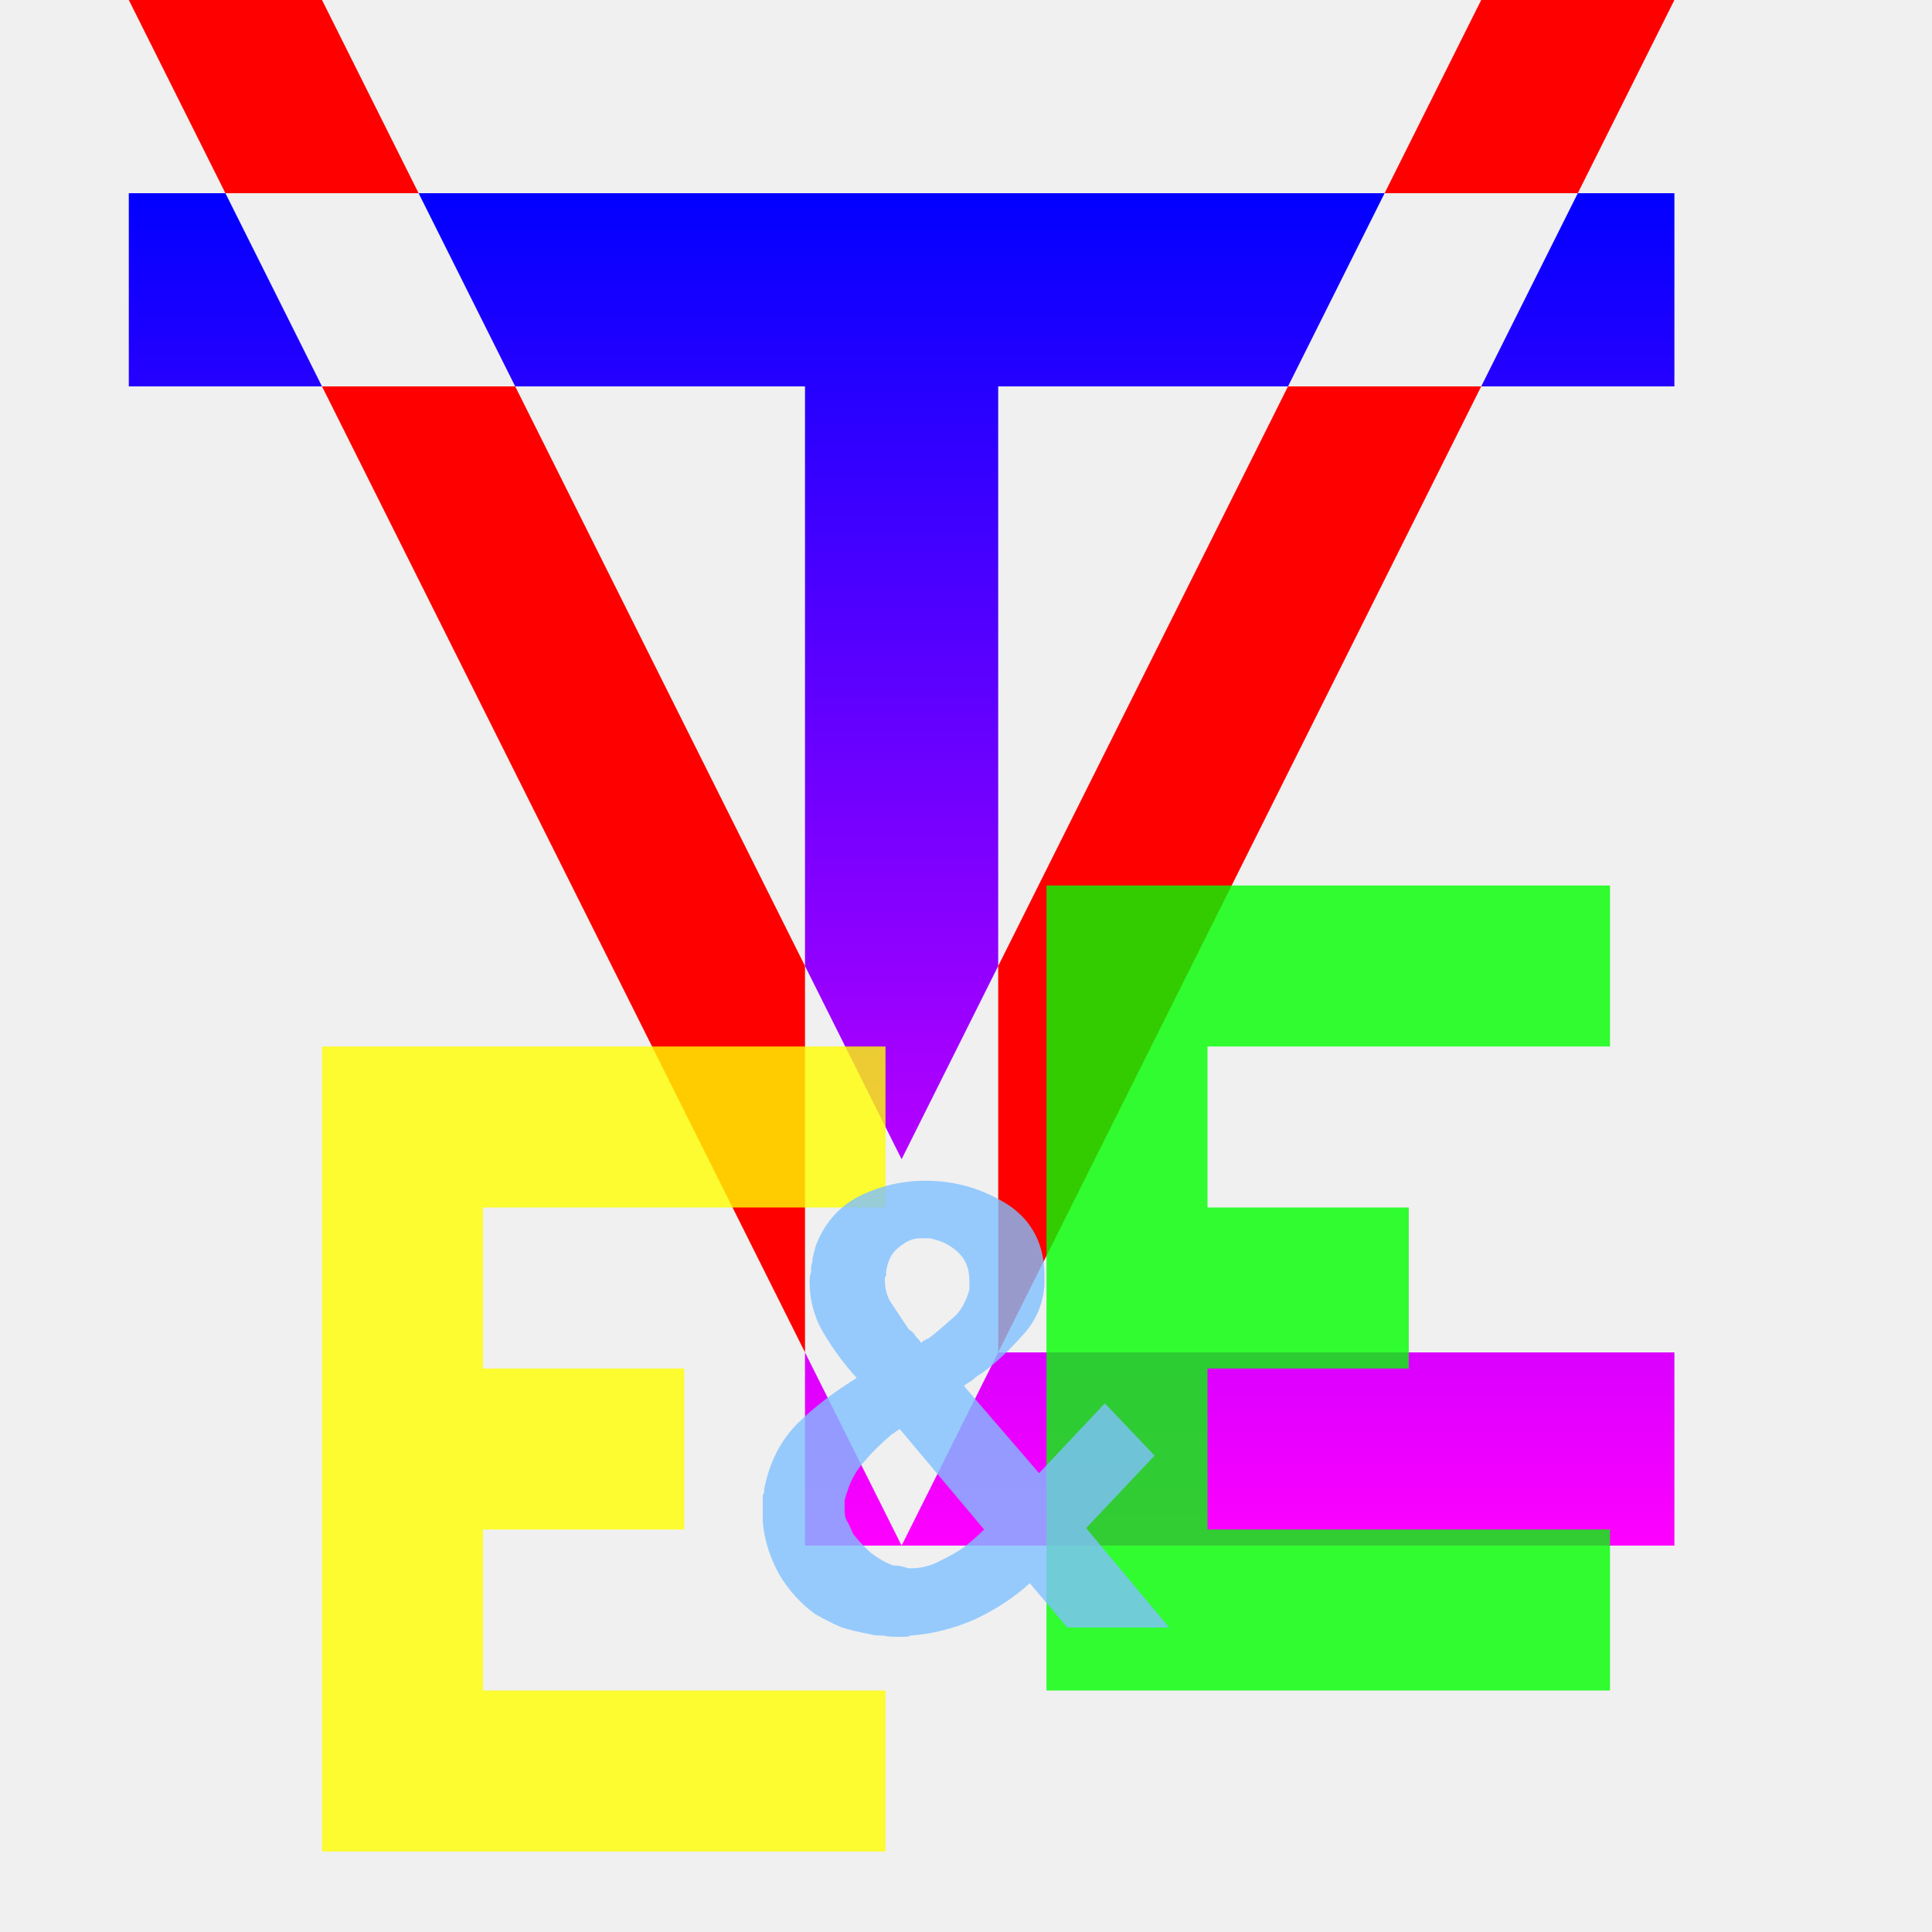
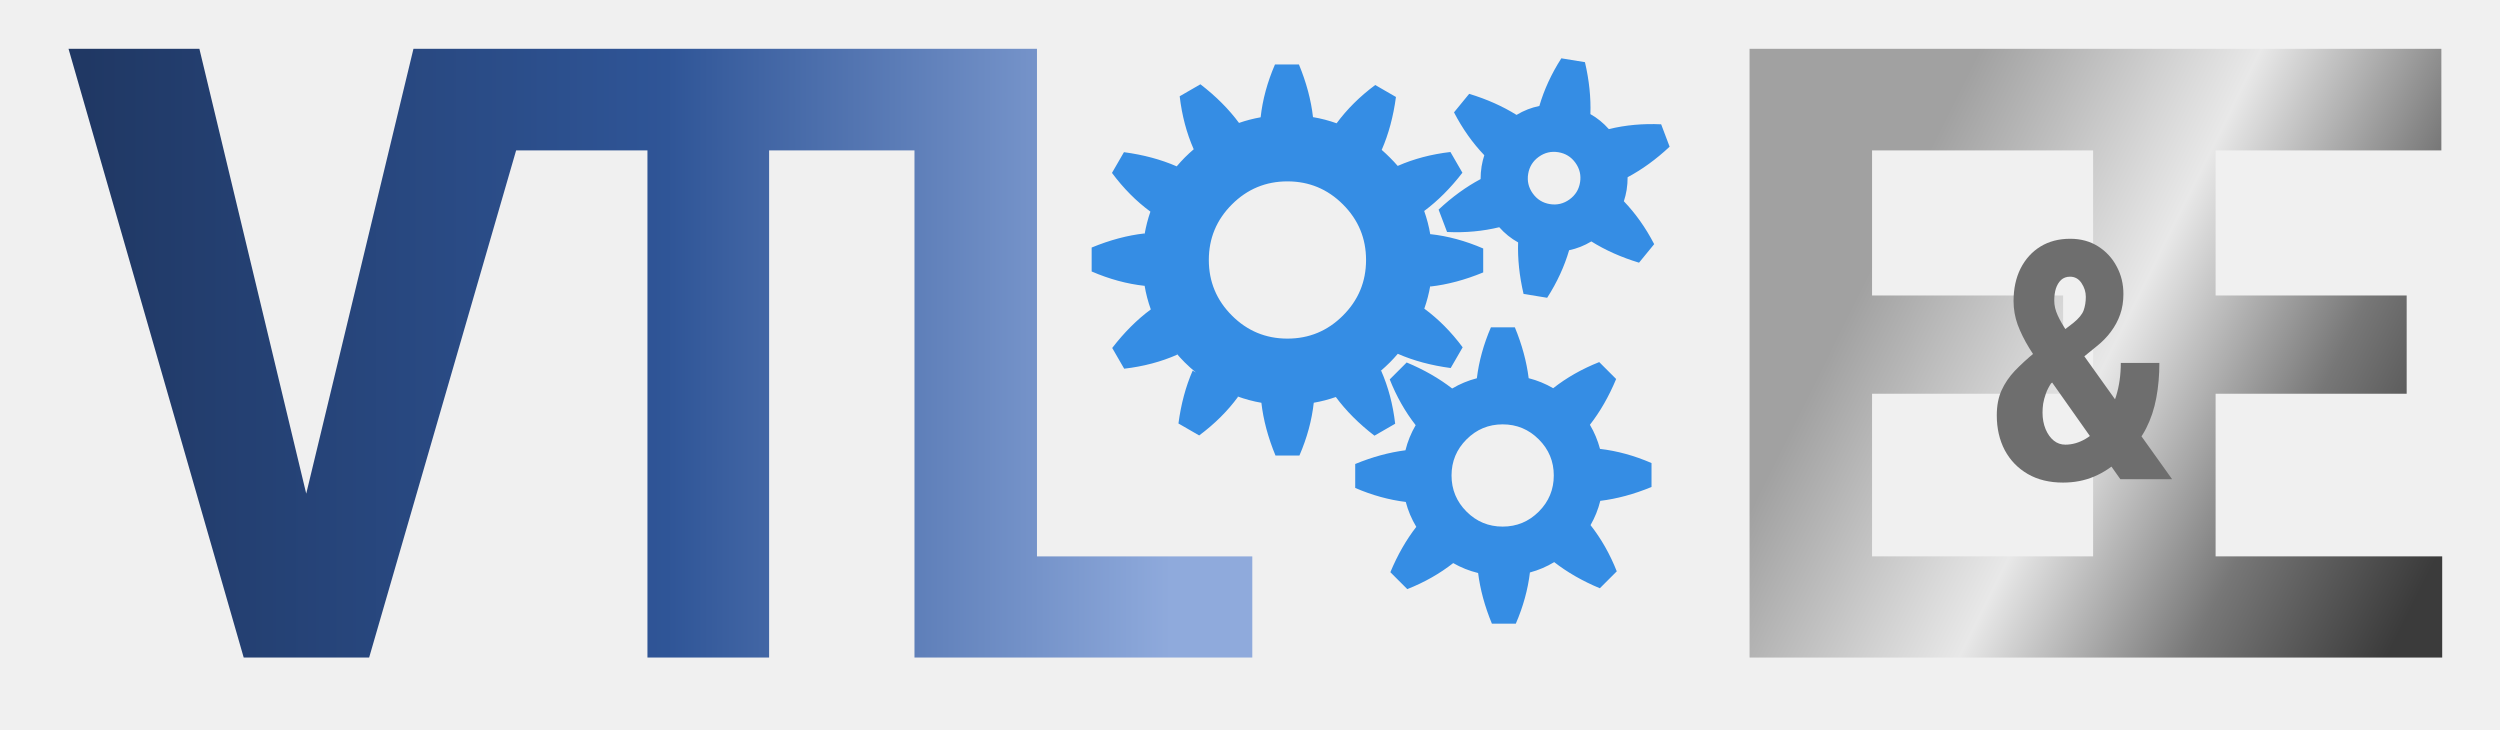
- <svg xmlns="http://www.w3.org/2000/svg" width="500" height="500" viewBox="0 0 24 24">
+ <svg xmlns="http://www.w3.org/2000/svg" width="1920" height="560" viewBox="0 0 1920 560" fill="none">
+   <g clip-path="url(#clip0_8_126)">
+     <path d="M1071.49 325.42C1069.79 310.703 1066.2 297.14 1060.73 284.727L1060.1 285.092C1062.59 282.961 1065.04 280.732 1067.43 278.34C1069.61 276.165 1071.61 273.911 1073.58 271.642L1073.53 271.731C1085.62 277.013 1099.15 280.653 1114.13 282.65L1123.32 266.735C1114.55 254.918 1104.72 245.029 1093.87 237.044C1095.88 231.323 1097.43 225.404 1098.48 219.284V220.068C1111.59 218.598 1125.13 214.983 1139.1 209.223V190.841C1125.5 184.962 1111.96 181.283 1098.48 179.813V180.178C1097.44 173.909 1095.84 167.883 1093.78 162.038C1104.24 154.255 1114.03 144.475 1123.13 132.653L1113.94 116.733C1099.3 118.429 1085.8 121.995 1073.44 127.42C1071.54 125.236 1069.54 123.095 1067.43 120.994C1065.32 118.883 1063.18 116.876 1060.99 114.972L1061.17 115.076C1066.45 102.987 1070.09 89.454 1072.09 74.475L1056.18 65.282C1044.37 74.046 1034.5 83.856 1026.52 94.687C1020.69 92.615 1014.66 91.002 1008.39 89.957C1006.91 76.892 1003.31 63.408 997.574 49.49H979.192C973.318 63.082 969.639 76.616 968.169 90.085C962.453 91.091 956.919 92.546 951.558 94.406C943.741 83.817 933.862 73.928 921.922 64.73L906.001 73.923C907.708 88.645 911.293 102.208 916.763 114.617L916.871 114.553C914.499 116.59 912.166 118.72 909.893 120.994C907.693 123.189 905.686 125.467 903.713 127.761C891.644 122.498 878.135 118.863 863.192 116.871L853.998 132.796C862.792 144.633 872.631 154.541 883.511 162.536C881.548 168.188 880.044 174.043 879.013 180.084V179.27C865.899 180.735 852.361 184.35 838.393 190.111V208.493C851.996 214.372 865.529 218.051 879.013 219.521V219.17C880.064 225.552 881.706 231.693 883.817 237.636C873.243 245.448 863.364 255.317 854.181 267.243L863.374 283.163C878.096 281.452 891.659 277.871 904.068 272.401L903.481 271.39C905.508 273.753 907.634 276.081 909.898 278.345C912.689 281.136 915.589 283.686 918.529 286.117L915.959 284.633C910.677 296.726 907.037 310.255 905.044 325.233L920.965 334.421C932.856 325.578 942.809 315.69 950.823 304.75L950.138 304.356C956.125 306.531 962.31 308.232 968.746 309.332C970.221 322.407 973.831 335.916 979.572 349.844H997.953C1003.82 336.271 1007.49 322.757 1008.97 309.303C1014.81 308.297 1020.45 306.812 1025.92 304.903C1033.74 315.502 1043.63 325.401 1055.58 334.604L1071.49 325.42ZM1031.4 242.336C1019.6 254.148 1005.39 260.052 988.755 260.052C972.12 260.052 957.901 254.148 946.108 242.336C934.286 230.529 928.378 216.31 928.378 199.674C928.378 183.039 934.286 168.81 946.108 157.012C957.901 145.2 972.12 139.297 988.755 139.297C1005.39 139.297 1019.6 145.2 1031.4 157.012C1043.22 168.81 1049.13 183.039 1049.13 199.674C1049.13 216.31 1043.22 230.529 1031.4 242.336ZM1249.25 145.925C1249.79 142.586 1250.01 139.321 1250.01 136.106C1261.08 130.197 1271.84 122.429 1282.27 112.659L1275.77 95.466C1261.6 94.805 1248.21 96.073 1235.58 99.155C1231.4 94.43 1226.68 90.598 1221.42 87.639C1221.87 75.028 1220.51 61.746 1217.24 47.749L1199.11 44.785C1191.46 56.71 1185.86 68.922 1182.22 81.39C1176.12 82.603 1170.28 84.897 1164.7 88.246C1154.06 81.632 1141.97 76.207 1128.32 72.064L1116.68 86.292C1123.19 98.879 1130.96 109.823 1139.94 119.214C1139.08 121.946 1138.35 124.757 1137.87 127.716C1137.33 131.06 1137.1 134.325 1137.1 137.536C1126.03 143.444 1115.27 151.212 1104.84 160.978L1111.35 178.171C1125.47 178.832 1138.82 177.569 1151.42 174.511C1155.67 179.315 1160.51 183.191 1165.91 186.165C1165.5 198.678 1166.85 211.851 1170.09 225.73L1188.23 228.694C1195.86 216.788 1201.45 204.606 1205.09 192.168C1211.02 190.945 1216.7 188.686 1222.15 185.421C1232.84 192.104 1245.02 197.568 1258.77 201.741L1270.41 187.512C1263.9 174.916 1256.11 163.967 1247.12 154.566C1248.01 151.799 1248.76 148.944 1249.25 145.925ZM1213.48 140.081C1212.59 145.57 1209.87 149.94 1205.33 153.2C1200.8 156.455 1195.79 157.644 1190.31 156.751C1184.81 155.853 1180.44 153.136 1177.19 148.603C1173.92 144.066 1172.74 139.06 1173.63 133.571C1174.53 128.081 1177.25 123.697 1181.78 120.442C1186.32 117.182 1191.33 116.008 1196.81 116.905C1202.31 117.803 1206.68 120.506 1209.94 125.038C1213.2 129.571 1214.38 134.587 1213.48 140.081ZM1221.05 326.244C1228.88 316.193 1235.61 304.499 1241.2 291.079L1228.2 278.078C1214.91 283.346 1203.14 290.063 1192.83 298.151C1186.93 294.699 1180.65 292.129 1174.02 290.448C1172.44 277.817 1168.95 264.806 1163.41 251.386H1145.03C1139.37 264.481 1135.8 277.511 1134.23 290.497C1127.54 292.218 1121.21 294.847 1115.27 298.368C1105.26 290.615 1093.64 283.928 1080.32 278.379L1067.32 291.38C1072.55 304.583 1079.21 316.272 1087.23 326.535C1083.7 332.582 1081.08 339.003 1079.39 345.814C1066.91 347.422 1054.05 350.884 1040.8 356.354V374.736C1053.8 380.363 1066.74 383.899 1079.63 385.497C1081.39 392.249 1084.1 398.616 1087.71 404.609C1079.99 414.586 1073.33 426.166 1067.8 439.448L1080.8 452.449C1094.05 447.196 1105.78 440.509 1116.06 432.45C1122.06 435.897 1128.44 438.442 1135.19 440.08C1136.77 452.646 1140.26 465.603 1145.77 478.954H1164.15C1169.84 465.8 1173.42 452.706 1174.98 439.66C1181.56 437.895 1187.78 435.236 1193.63 431.71C1203.65 439.507 1215.31 446.215 1228.68 451.783L1241.68 438.783C1236.4 425.441 1229.66 413.634 1221.53 403.302C1224.89 397.442 1227.38 391.228 1229.02 384.654C1241.74 383.095 1254.85 379.579 1268.37 374.001V355.619C1255.12 349.883 1241.93 346.283 1228.8 344.744C1227.07 338.214 1224.49 332.049 1221.05 326.244ZM1181.78 392.93C1174.09 400.609 1164.86 404.426 1154.04 404.426C1143.22 404.426 1133.98 400.609 1126.31 392.93C1118.62 385.241 1114.78 375.978 1114.78 365.158C1114.78 354.342 1118.62 345.109 1126.31 337.43C1133.98 329.751 1143.22 325.904 1154.04 325.904C1164.86 325.904 1174.09 329.751 1181.78 337.43C1189.47 345.109 1193.31 354.342 1193.31 365.158C1193.31 375.983 1189.47 385.246 1181.78 392.93Z" fill="#358DE4" />
+     <path d="M228.91 405.14L317.532 37.487H418.998L283.496 505H215.103L228.91 405.14ZM153.132 37.487L241.433 405.14L255.882 505H187.168L52.63 37.487H153.132ZM590.68 37.487V505H497.242V37.487H590.68ZM706.916 37.487V115.513H383.254V37.487H706.916ZM961.762 427.295V505H767.5V427.295H961.762ZM796.399 37.487V505H702.318V37.487H796.399Z" fill="url(#paint0_linear_8_126)" />
+     <path d="M1611.77 427.295V505H1408.52V427.295H1611.77ZM1437.74 37.487V505H1343.66V37.487H1437.74ZM1584.48 226.933V302.39H1408.52V226.933H1584.48ZM1611.13 37.487V115.513H1408.52V37.487H1611.13ZM1875.61 427.295V505H1672.36V427.295H1875.61ZM1701.58 37.487V505H1607.5V37.487H1701.58ZM1848.32 226.933V302.39H1672.36V226.933H1848.32ZM1874.97 37.487V115.513H1672.36V37.487H1874.97Z" fill="url(#paint1_linear_8_126)" />
+     <path d="M1562.66 270.75L1592.16 248.125C1596.49 244.625 1599.2 241.333 1600.28 238.25C1601.37 235.083 1601.91 231.667 1601.91 228C1601.91 224.25 1600.82 220.75 1598.66 217.5C1596.49 214.167 1593.53 212.5 1589.78 212.5C1587.03 212.5 1584.74 213.333 1582.91 215C1581.16 216.667 1579.82 218.875 1578.91 221.625C1578.07 224.375 1577.66 227.458 1577.66 230.875C1577.66 234.542 1578.53 238.292 1580.28 242.125C1582.03 245.958 1584.37 250.042 1587.28 254.375C1590.28 258.625 1593.49 263.25 1596.91 268.25L1668.16 368H1628.41L1571.53 287.375C1566.62 280.042 1562.24 273.333 1558.41 267.25C1554.66 261.083 1551.7 255.083 1549.53 249.25C1547.45 243.417 1546.41 237.417 1546.41 231.25C1546.41 221.75 1548.2 213.417 1551.78 206.25C1555.45 199 1560.53 193.375 1567.03 189.375C1573.53 185.375 1581.16 183.375 1589.91 183.375C1598.07 183.375 1605.24 185.333 1611.41 189.25C1617.57 193.167 1622.32 198.333 1625.66 204.75C1629.07 211.083 1630.78 218.083 1630.78 225.75C1630.78 231.5 1629.95 236.75 1628.28 241.5C1626.62 246.25 1624.24 250.667 1621.16 254.75C1618.16 258.833 1614.49 262.583 1610.16 266L1575.16 294.5C1573.41 297.167 1572.07 299.833 1571.16 302.5C1570.24 305.083 1569.57 307.583 1569.16 310C1568.82 312.333 1568.66 314.625 1568.66 316.875C1568.66 321.542 1569.45 325.792 1571.03 329.625C1572.62 333.375 1574.7 336.292 1577.28 338.375C1579.87 340.458 1582.82 341.5 1586.16 341.5C1591.49 341.5 1596.7 340 1601.78 337C1606.87 334 1611.45 329.708 1615.53 324.125C1619.62 318.542 1622.82 311.917 1625.16 304.25C1627.57 296.5 1628.78 288 1628.78 278.75H1658.41C1658.41 288.167 1657.62 297.125 1656.03 305.625C1654.45 314.125 1651.82 321.958 1648.16 329.125C1644.49 336.292 1639.57 342.667 1633.41 348.25C1632.99 348.583 1632.32 349.167 1631.41 350C1630.57 350.833 1629.91 351.458 1629.41 351.875C1622.66 358.208 1615.62 362.917 1608.28 366C1601.03 369.083 1593.07 370.625 1584.41 370.625C1573.91 370.625 1564.87 368.417 1557.28 364C1549.7 359.583 1543.82 353.5 1539.66 345.75C1535.57 337.917 1533.53 329 1533.53 319C1533.53 311.667 1534.74 305.292 1537.16 299.875C1539.66 294.375 1543.07 289.333 1547.41 284.75C1551.82 280.167 1556.91 275.5 1562.66 270.75Z" fill="#6E6E6E" />
+   </g>
  <defs>
-     <linearGradient id="TL-FILL" x1="0%" y1="0%" x2="0%" y2="100%">
-       <stop offset="0%" style="stop-color:#0000FF;stop-opacity:1" />
-       <stop offset="100%" style="stop-color:#FF00FF;stop-opacity:1" />
+     <linearGradient id="paint0_linear_8_126" x1="10" y1="280.133" x2="1014.67" y2="280.133" gradientUnits="userSpaceOnUse">
+       <stop offset="0.055" stop-color="#203864" />
+       <stop offset="0.5" stop-color="#2F5597" />
+       <stop offset="0.885" stop-color="#8FAADC" />
    </linearGradient>
-     <path id="V" d="M0 0 1.5 3H4.5L3 0Z M21 0 19.5 3H22.5L24 0Z M3 6 10.5 21V15L6 6Z M13.5 21 21 6H18L13.5 15Z" />
-     <path id="TL" d="M0 3H24V6H13.5V21H24V24H10.5V6H0Z M1.5 3 3 6H6L4.5 3Z M19.5 3 18 6H21L22.5 3Z M12 24 13.5 21V15L12 18 10.5 15V21Z" />
-     <path id="E" d="M5 2H19V6H9V10H14V14H9V18H19V22H5Z" />
-     <path id="AMP" d="M17.03 22.87 15.17 20.67C14.37 21.4 13.43 22 12.43 22.47 11.37 22.93 10.3 23.2 9.23 23.27 9.17 23.33 9.03 23.33 8.9 23.33S8.7 23.33 8.57 23.33C8.37 23.33 8.17 23.33 7.9 23.27 7.63 23.27 7.43 23.27 7.23 23.2 6.77 23.13 6.3 23 5.83 22.87 5.37 22.67 4.97 22.47 4.5 22.2 3.77 21.67 3.17 21 2.7 20.2 2.23 19.33 1.97 18.47 1.9 17.6 1.9 17.47 1.9 17.4 1.9 17.27S1.9 17.13 1.9 17C1.9 16.93 1.9 16.87 1.9 16.8 1.9 16.67 1.9 16.6 1.9 16.47 1.9 16.47 1.9 16.47 1.9 16.4 1.9 16.4 1.9 16.4 1.9 16.33 1.9 16.27 1.97 16.2 1.97 16.13 1.97 16.07 1.97 16.07 1.97 16 2.23 14.67 2.77 13.6 3.63 12.73 4.5 11.87 5.5 11.13 6.57 10.47 5.9 9.73 5.37 9 4.9 8.2 4.43 7.4 4.23 6.53 4.23 5.73 4.23 5.53 4.23 5.4 4.3 5.2 4.3 5 4.3 4.87 4.37 4.67 4.37 4.6 4.37 4.47 4.43 4.33 4.43 4.2 4.5 4.13 4.5 4 4.9 2.87 5.63 2 6.63 1.47 7.7.93 8.83.67 9.97.67 11.5.67 12.83 1.07 14.1 1.87 15.3 2.67 15.9 3.87 15.9 5.4V5.8C15.83 6.8 15.5 7.6 14.83 8.33 14.23 9 13.57 9.67 12.83 10.2 12.63 10.33 12.5 10.4 12.37 10.53 12.23 10.67 12.03 10.73 11.9 10.87L15.63 15.2 18.9 11.73 21.37 14.33 17.97 17.93 22.1 22.87H17.03V22.87Z M6.43 18.27C6.7 18.6 6.9 18.8 7.1 19 7.37 19.27 7.63 19.4 7.83 19.53 8.1 19.67 8.3 19.8 8.57 19.8S9.03 19.93 9.23 19.93C9.77 19.93 10.23 19.8 10.63 19.6 11.03 19.4 11.43 19.2 11.83 18.93 12.1 18.73 12.5 18.4 12.9 18L8.7 13C8.63 13.07 8.5 13.13 8.43 13.2 8.3 13.27 8.23 13.33 8.17 13.4 7.77 13.73 7.3 14.2 6.9 14.67 6.5 15.13 6.23 15.67 6.1 16.13 6.03 16.27 6.03 16.4 5.97 16.53 5.97 16.67 5.97 16.8 5.97 16.93 5.97 17.2 5.97 17.4 6.1 17.6S6.3 18.07 6.43 18.27V18.27Z M9.77 8.73C9.83 8.67 9.83 8.67 9.83 8.67 9.9 8.6 9.9 8.6 9.97 8.6 9.97 8.6 10.03 8.53 10.03 8.53 10.03 8.53 10.1 8.53 10.1 8.53 10.57 8.2 10.97 7.8 11.37 7.47 11.77 7.13 12.03 6.6 12.17 6.07V5.67C12.17 5 11.97 4.53 11.5 4.13 11.1 3.8 10.63 3.6 10.17 3.53 10.1 3.53 10.1 3.53 10.03 3.53 9.97 3.53 9.97 3.53 9.9 3.53 9.83 3.53 9.83 3.53 9.77 3.53 9.77 3.53 9.7 3.53 9.7 3.53 9.3 3.53 8.97 3.73 8.63 4 8.3 4.27 8.1 4.67 8.03 5.2 8.03 5.2 8.03 5.2 8.03 5.27 8.03 5.33 8.03 5.33 8.03 5.4 8.03 5.4 7.97 5.47 7.97 5.47 7.97 5.53 7.97 5.53 7.97 5.6 7.97 6.07 8.1 6.53 8.37 6.87 8.63 7.27 8.9 7.67 9.17 8.07 9.3 8.13 9.43 8.27 9.5 8.4 9.57 8.47 9.7 8.6 9.77 8.73V8.73Z" />
+     <linearGradient id="paint1_linear_8_126" x1="1267.49" y1="280.133" x2="1810.95" y2="550.06" gradientUnits="userSpaceOnUse">
+       <stop offset="0.195" stop-color="#A1A1A1" />
+       <stop offset="0.515" stop-color="#E8E8E8" />
+       <stop offset="0.775" stop-color="#777777" />
+       <stop offset="1" stop-color="#3B3B3B" />
+     </linearGradient>
+     <clipPath id="clip0_8_126">
+       <rect width="1920" height="560" fill="white" />
+     </clipPath>
  </defs>
-   <g stroke-opacity="0" fill-mode="evenodd">
-     <use href="#TL" fill="url(#TL-FILL)" transform="scale(0.8) translate(2,0)" />
-     <use href="#V" fill="#FF0000" transform="scale(0.8) translate(2,0)" />
-     <g stroke-opacity="0" fill-mode="evenodd" transform="scale(0.5) translate(0,22)">
-       <use href="#E" transform="translate(3,2)" fill="#FFFF00" opacity="0.8" />
-       <use href="#E" transform="translate(21,-2)" fill="#00FF00" opacity="0.8" />
-       <use href="#AMP" transform="translate(18,7) scale(0.5)" fill="#80C0FF" opacity="0.8" />
-     </g>
-   </g>
</svg>
